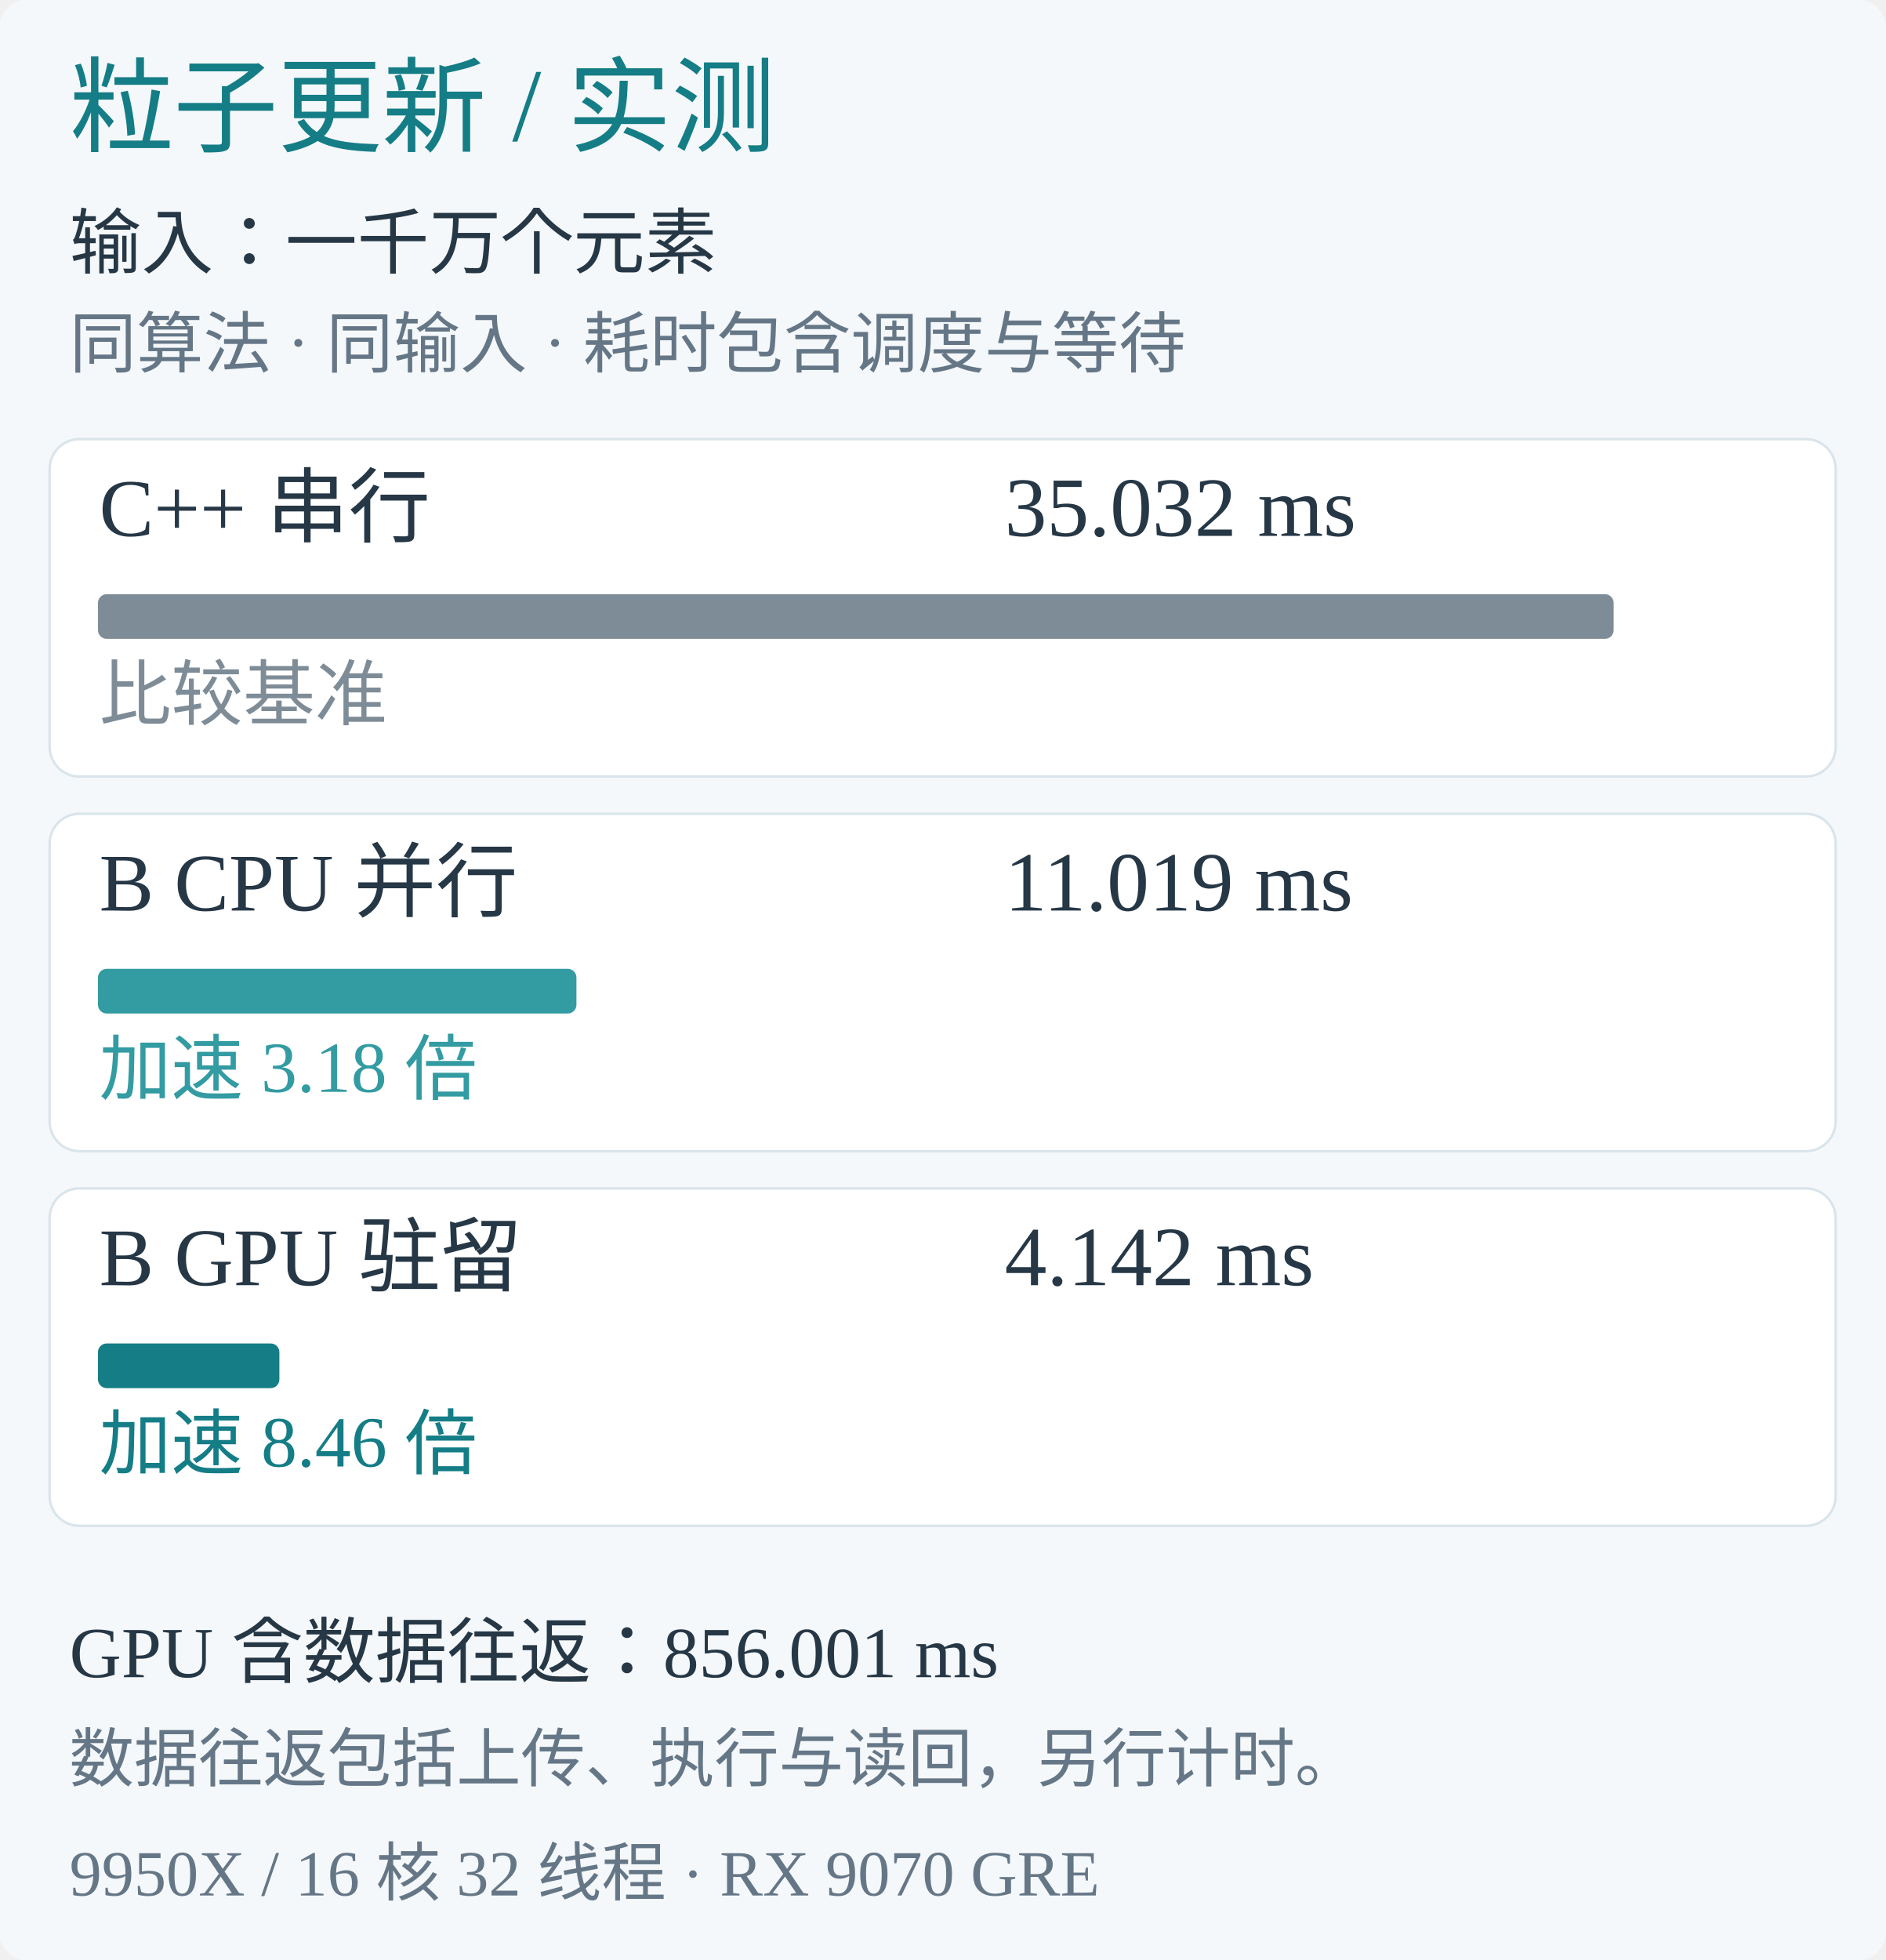
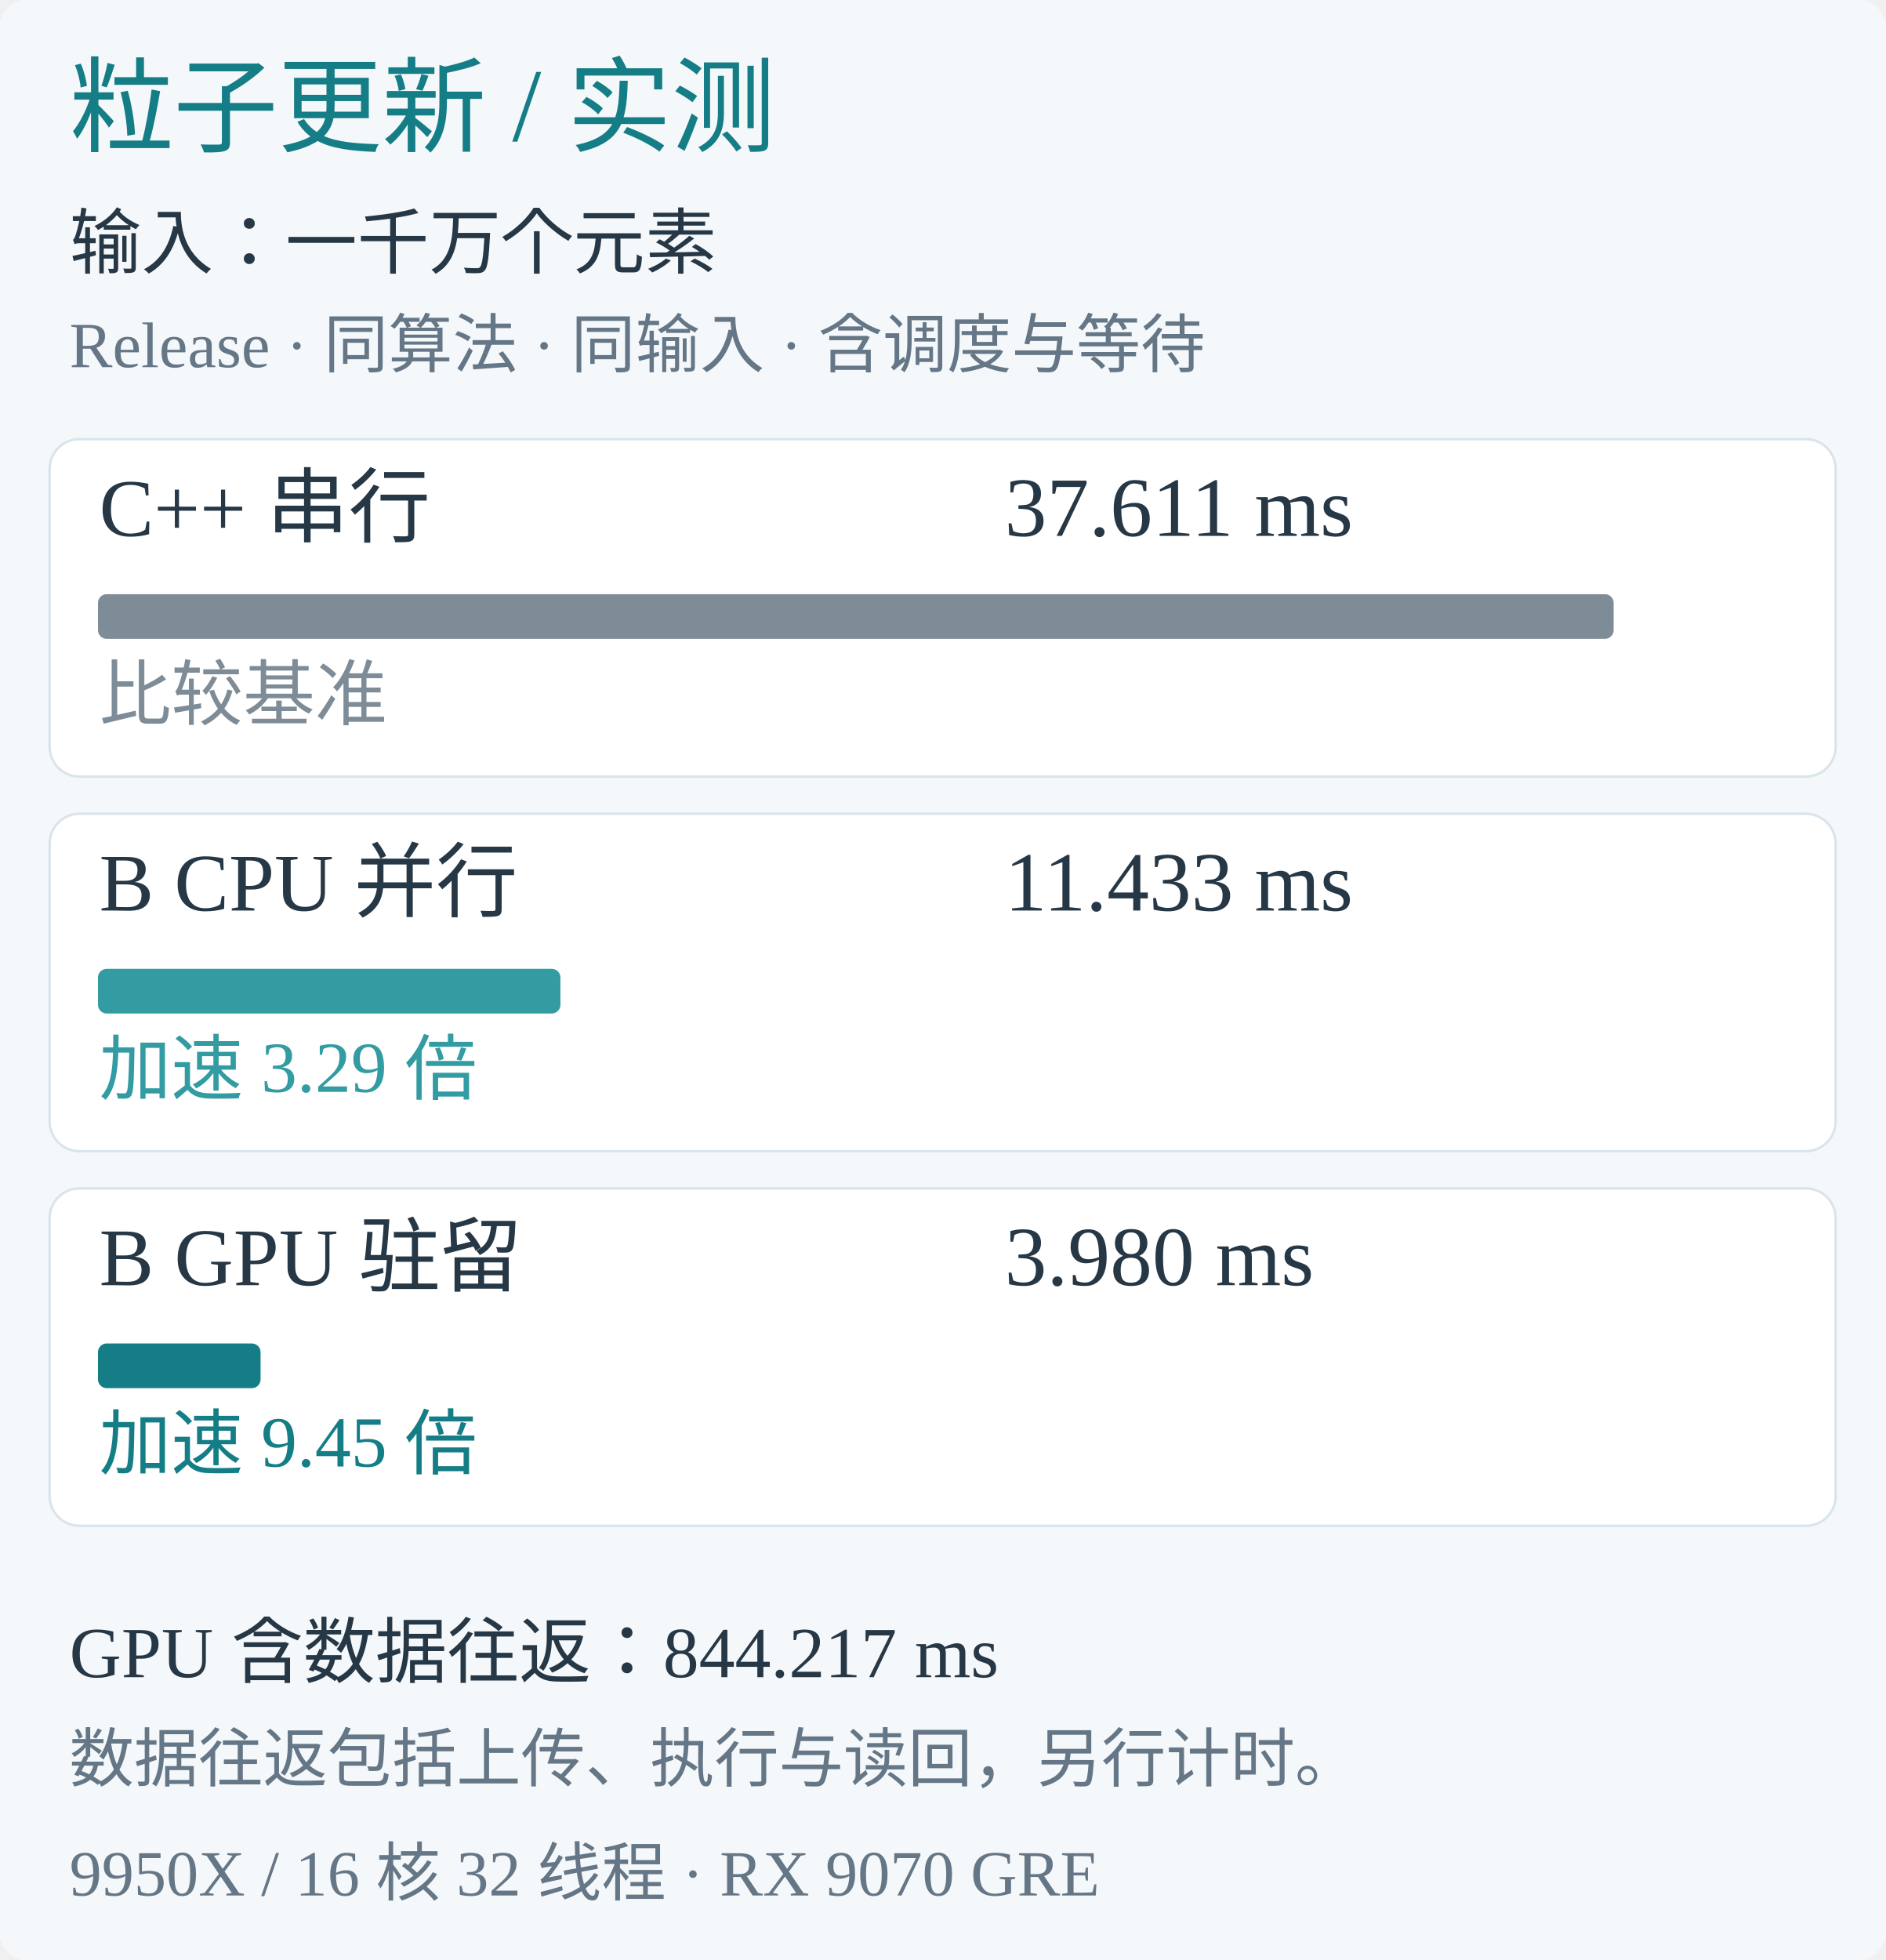
<svg xmlns="http://www.w3.org/2000/svg" width="760" height="790">
  <rect x="0" y="0" width="760" height="790" rx="12" fill="#f5f8fa" stroke="#f5f8fa" />
  <text x="28" y="58" font-size="42" fill="#147d86">粒子更新 / 实测</text>
  <text x="28" y="108" font-size="29" fill="#263746">输入：一千万个元素</text>
-   <text x="28" y="148" font-size="27" fill="#657787">同算法 · 同输入 · 耗时包含调度与等待</text>
+   <text x="28" y="148" font-size="26" fill="#657787">Release · 同算法 · 同输入 · 含调度与等待</text>
  <rect x="20" y="177" width="720" height="136" rx="12" fill="#ffffff" stroke="#d9e4eb" />
  <text x="40" y="216" font-size="33" fill="#263746">C++ 串行</text>
-   <text x="405" y="216" font-size="34" fill="#263746">35.032 ms</text>
+   <text x="405" y="216" font-size="34" fill="#263746">37.611 ms</text>
  <rect x="40" y="240" width="610.0" height="17" rx="3" fill="#7e8c97" stroke="#7e8c97" />
  <text x="40" y="290" font-size="29" fill="#7e8c97">比较基准</text>
  <rect x="20" y="328" width="720" height="136" rx="12" fill="#ffffff" stroke="#d9e4eb" />
  <text x="40" y="367" font-size="33" fill="#263746">B CPU 并行</text>
-   <text x="405" y="367" font-size="34" fill="#263746">11.019 ms</text>
-   <rect x="40" y="391" width="191.876" height="17" rx="3" fill="#339ba2" stroke="#339ba2" />
-   <text x="40" y="441" font-size="29" fill="#339ba2">加速 3.18 倍</text>
+   <text x="405" y="367" font-size="34" fill="#263746">11.433 ms</text>
+   <rect x="40" y="391" width="185.425" height="17" rx="3" fill="#339ba2" stroke="#339ba2" />
+   <text x="40" y="441" font-size="29" fill="#339ba2">加速 3.29 倍</text>
  <rect x="20" y="479" width="720" height="136" rx="12" fill="#ffffff" stroke="#d9e4eb" />
  <text x="40" y="518" font-size="33" fill="#263746">B GPU 驻留</text>
-   <text x="405" y="518" font-size="34" fill="#263746">4.142 ms</text>
-   <rect x="40" y="542" width="72.127" height="17" rx="3" fill="#147d86" stroke="#147d86" />
-   <text x="40" y="592" font-size="29" fill="#147d86">加速 8.46 倍</text>
-   <text x="28" y="676" font-size="29" fill="#263746">GPU 含数据往返：856.001 ms</text>
+   <text x="405" y="518" font-size="34" fill="#263746">3.980 ms</text>
+   <rect x="40" y="542" width="64.544" height="17" rx="3" fill="#147d86" stroke="#147d86" />
+   <text x="40" y="592" font-size="29" fill="#147d86">加速 9.45 倍</text>
+   <text x="28" y="676" font-size="29" fill="#263746">GPU 含数据往返：844.217 ms</text>
  <text x="28" y="718" font-size="26" fill="#657787">数据往返包括上传、执行与读回，另行计时。</text>
  <text x="28" y="764" font-size="26" fill="#657787">9950X / 16 核 32 线程 · RX 9070 GRE</text>
</svg>
